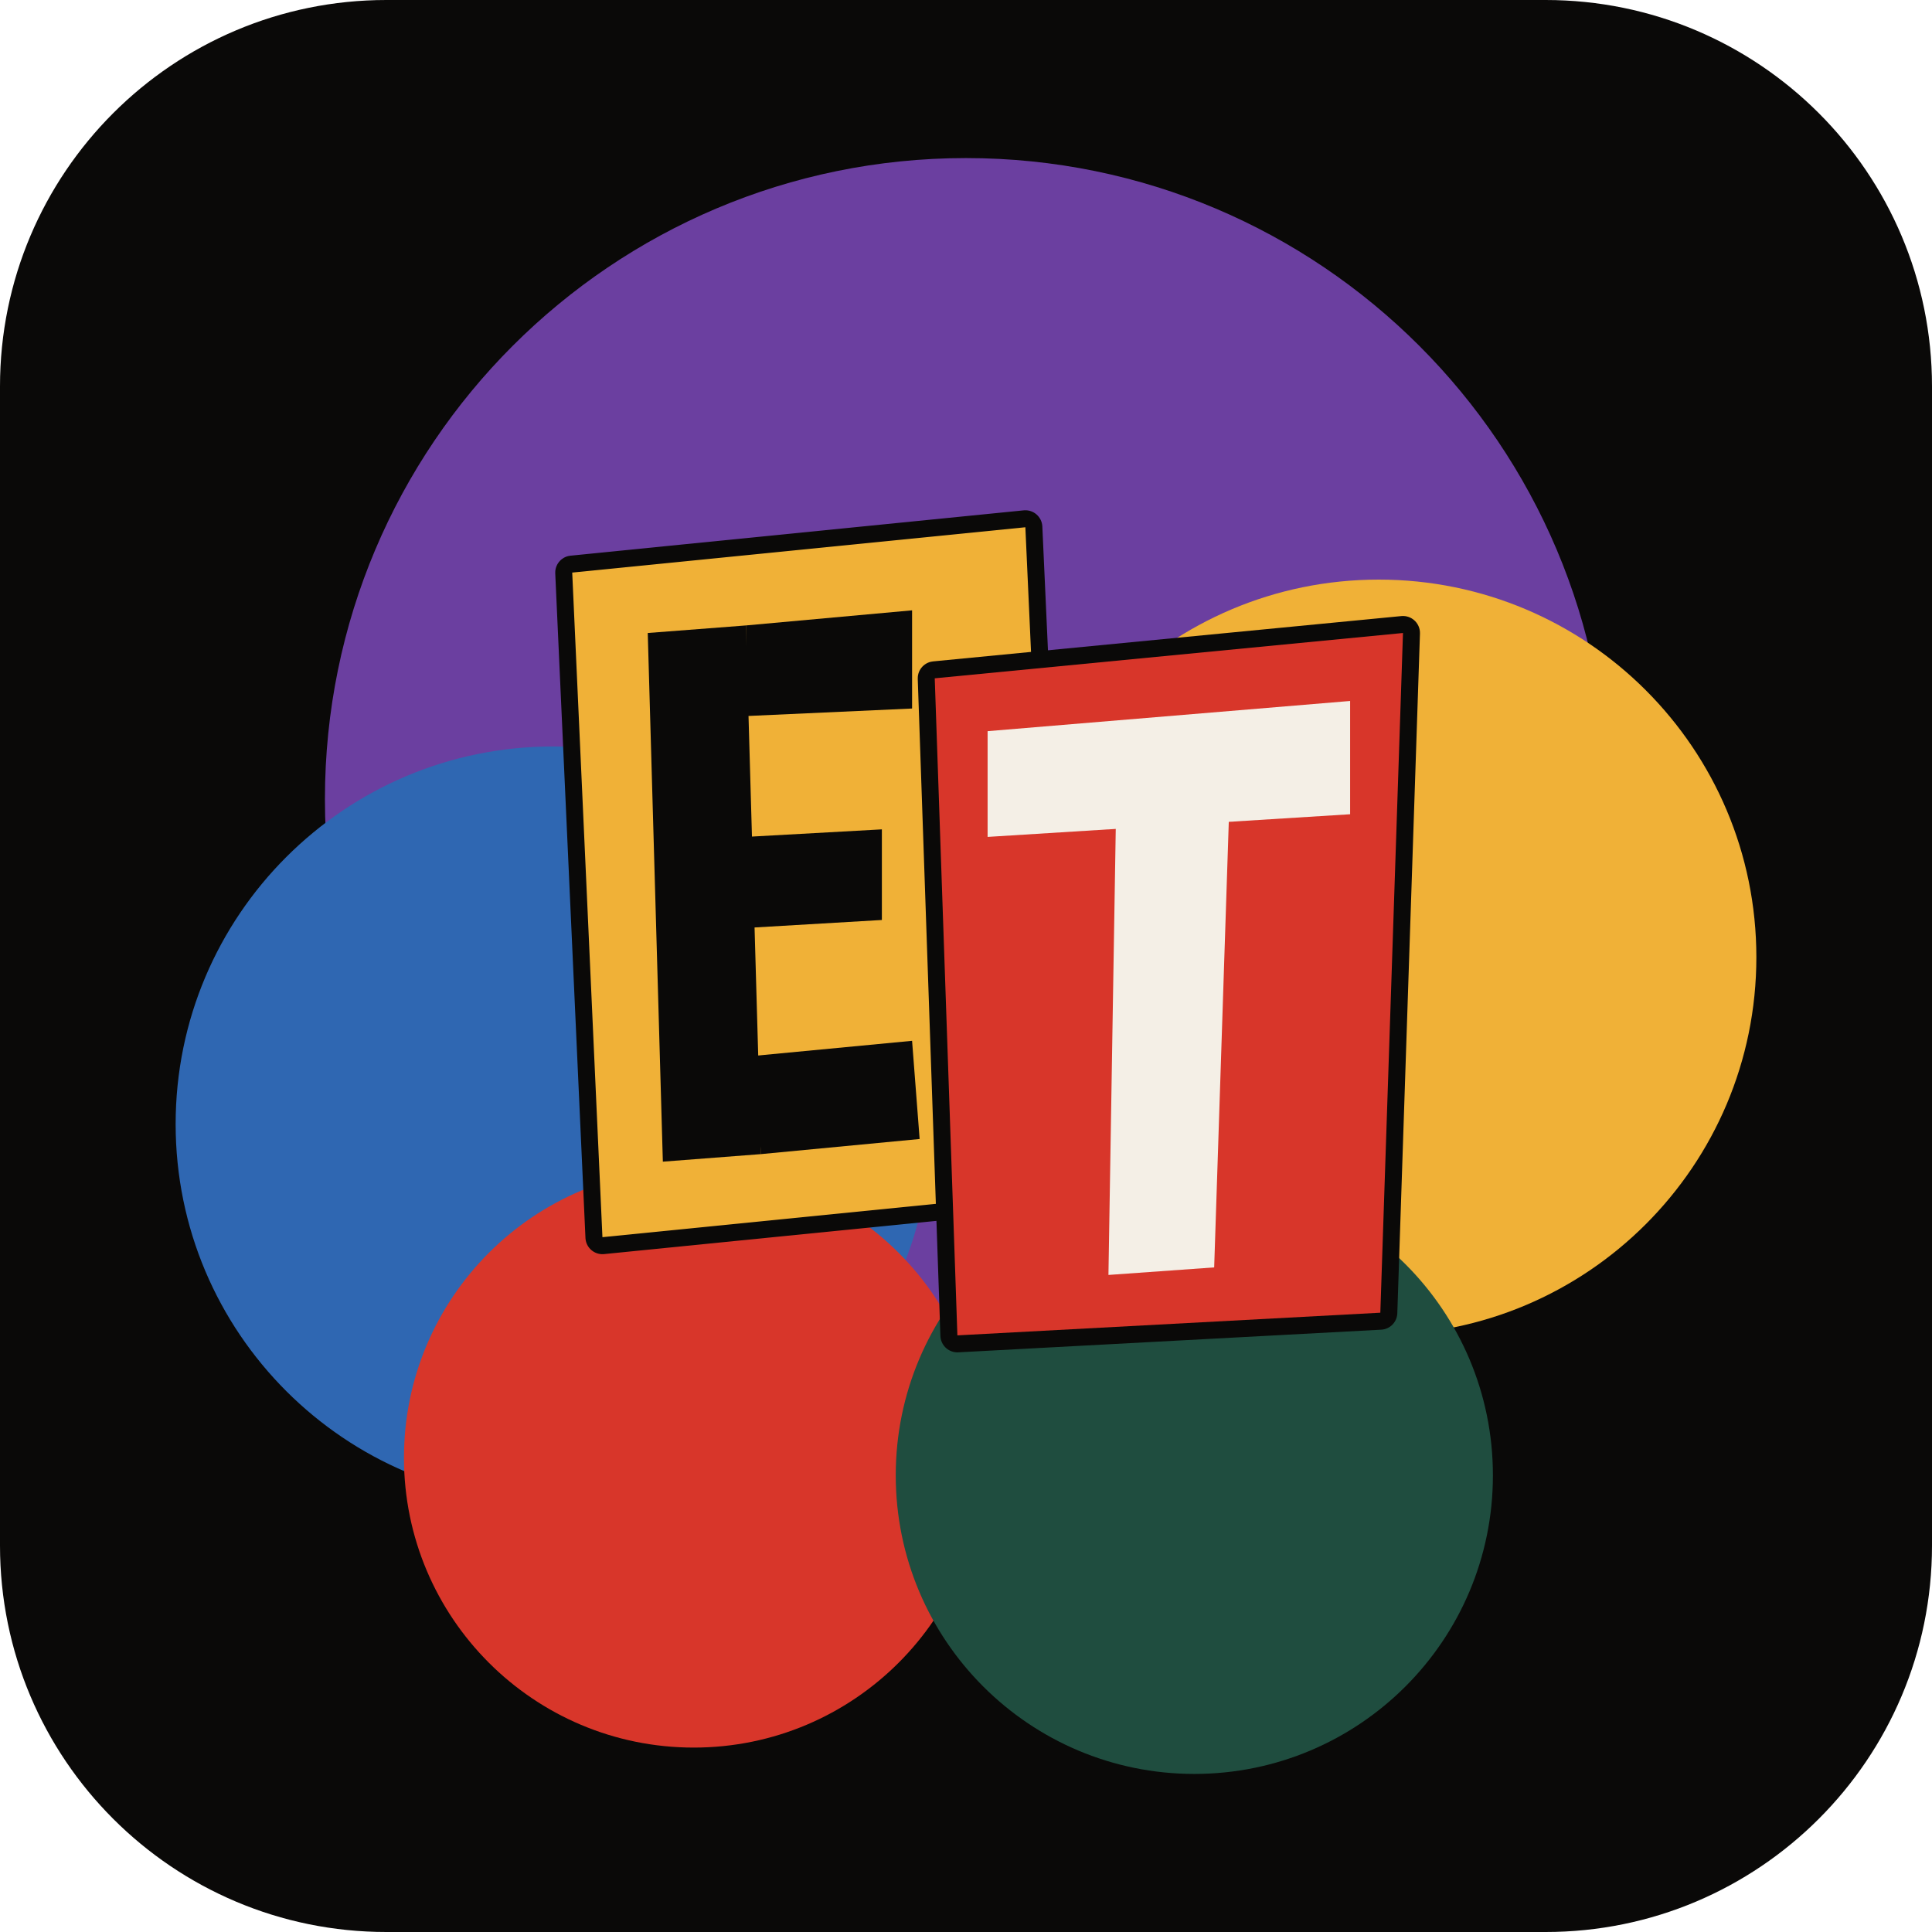
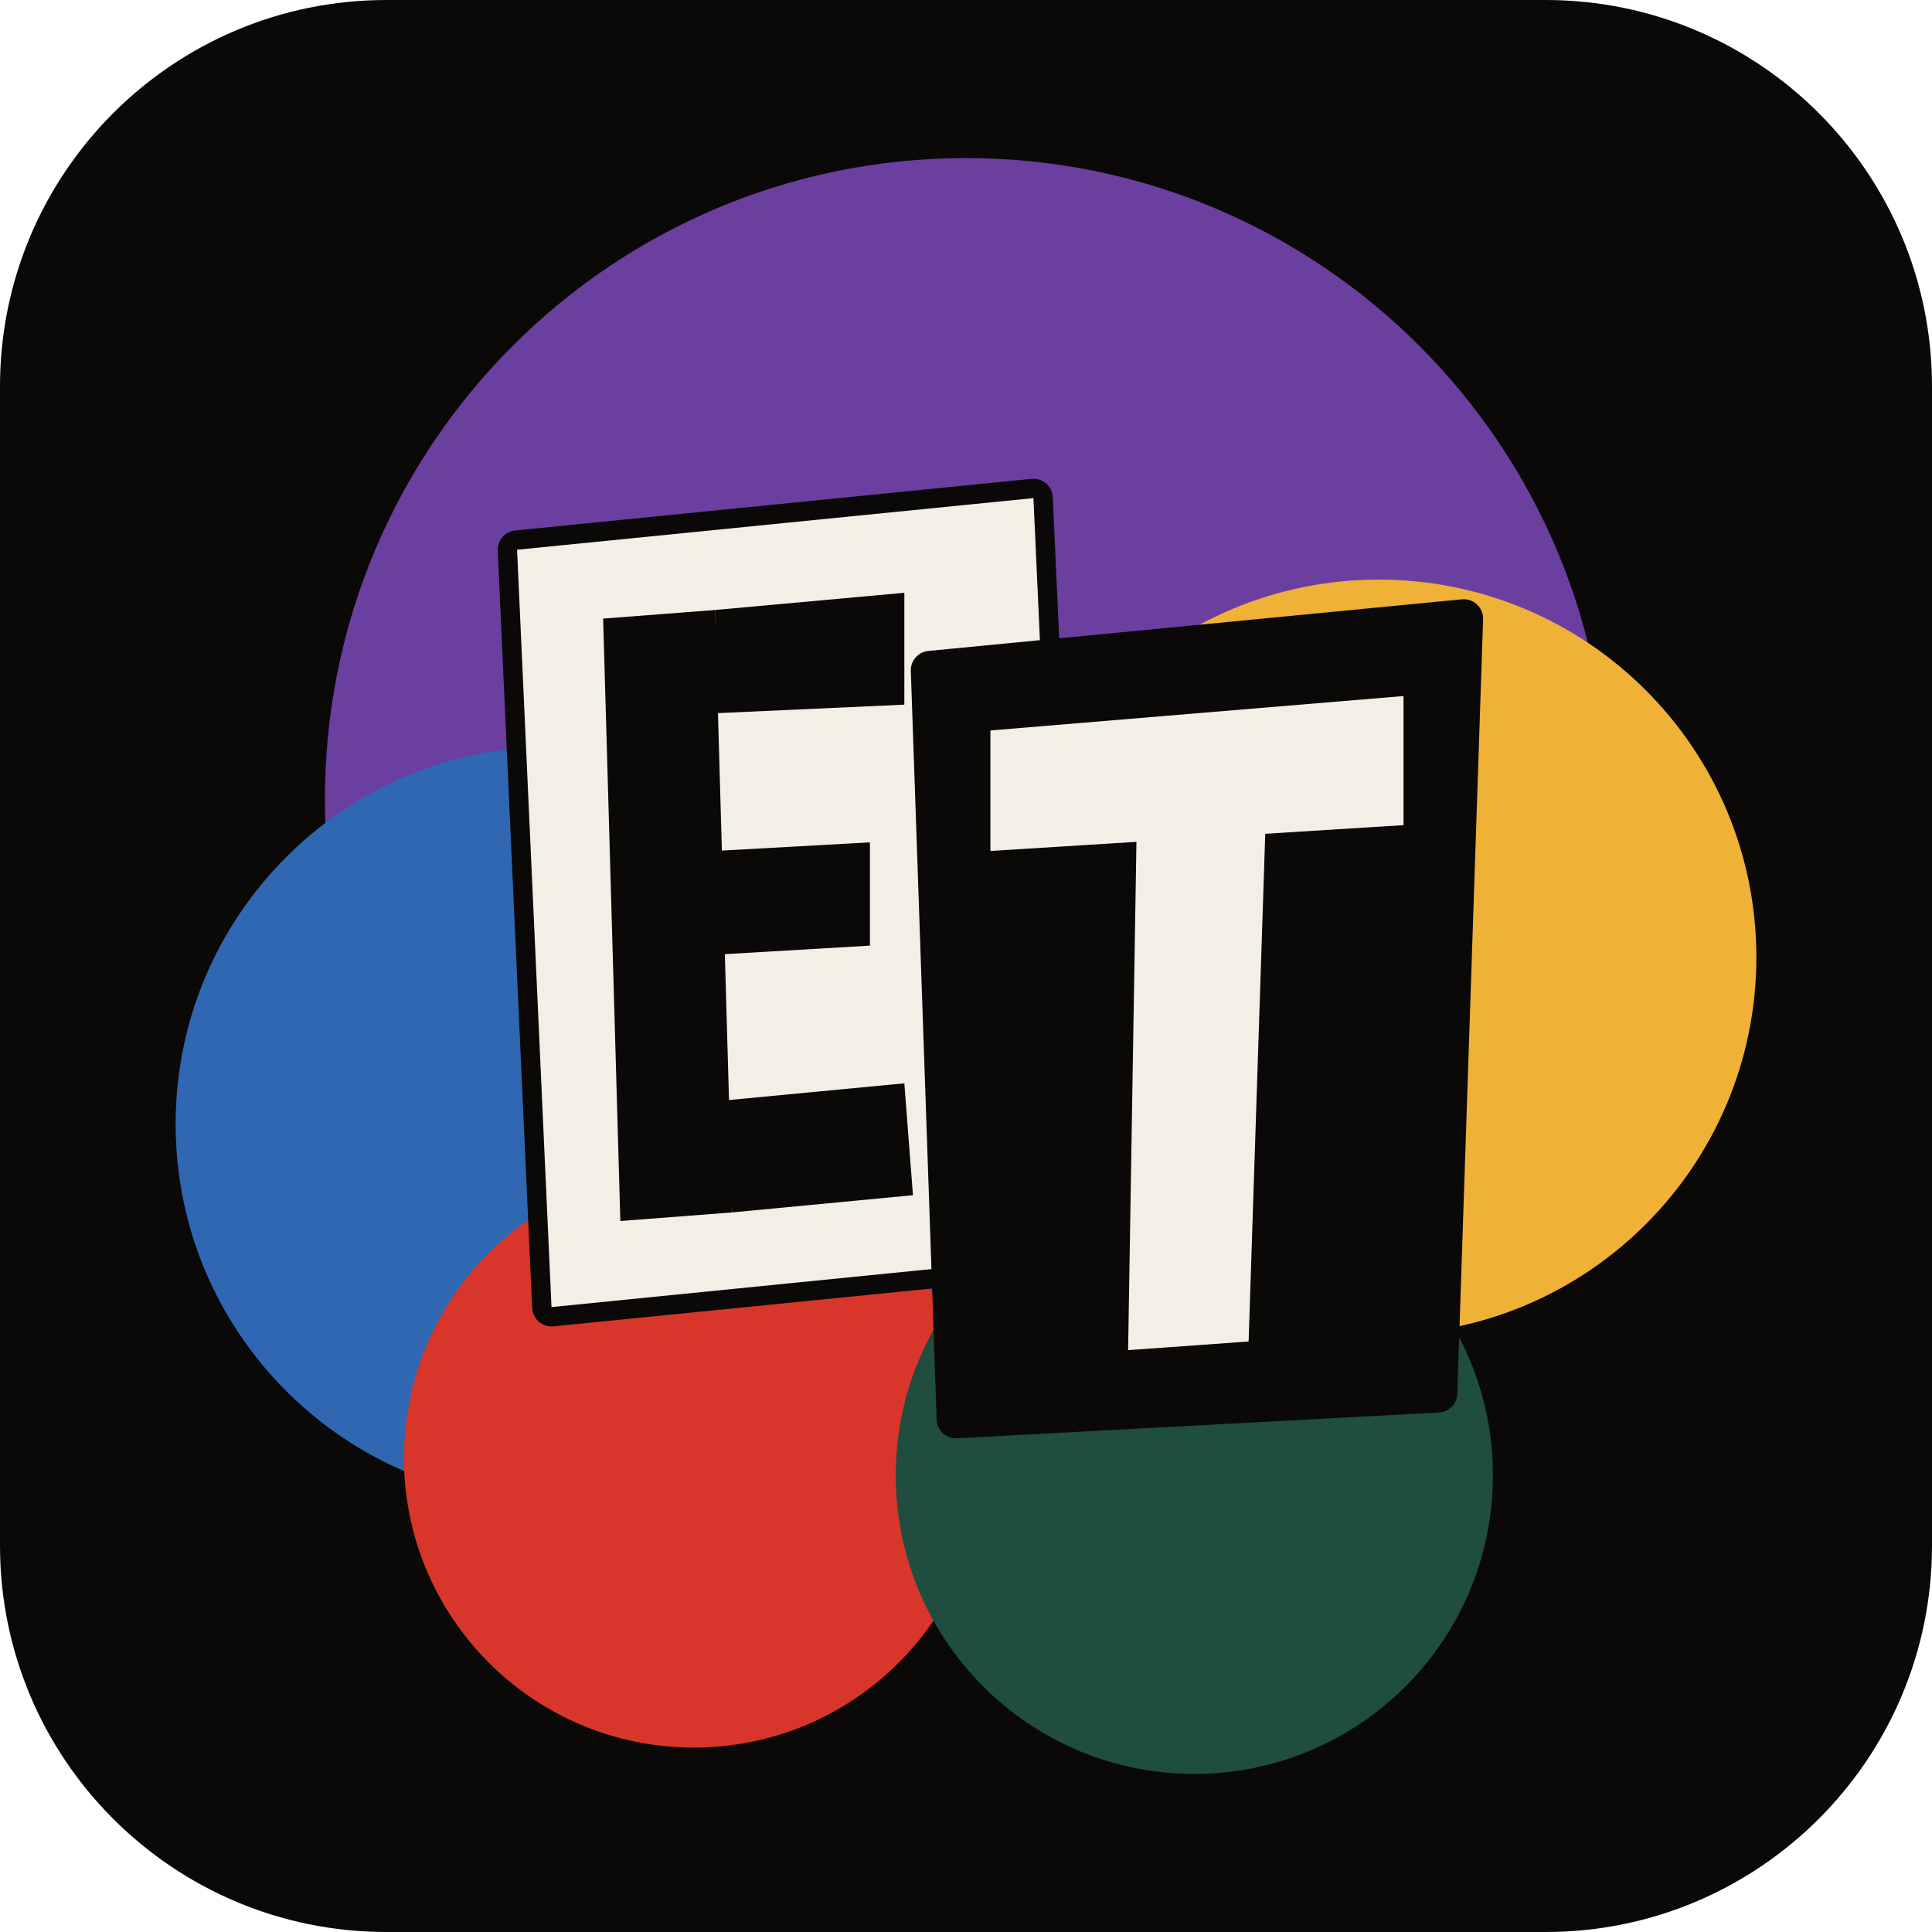
<svg xmlns="http://www.w3.org/2000/svg" width="512" height="512" viewBox="-20 -46 220 220">
  <rect x="-20" y="-46" width="220" height="220" rx="44" fill="#0A0908" />
  <circle cx="90" cy="45" r="73" fill="#6b3fa0" />
  <circle cx="43" cy="82" r="43" fill="#2f67b2" />
  <circle cx="137" cy="63" r="43" fill="#f0b137" />
  <circle cx="59" cy="120" r="33" fill="#d8362a" />
  <circle cx="116" cy="122" r="34" fill="#1f4d3f" />
-   <g transform="translate(40 2) scale(.86)">
+   <g transform="translate(33 -3) scale(.98)">
    <g>
-       <polygon points="6,20 66,14 70,102 10,108" fill="#f0b137" stroke="#0A0908" stroke-width="4.5" stroke-linejoin="round" paint-order="stroke" />
+       <polygon points="6,20 66,14 70,102 10,108" fill="#F4EFE6" stroke="#0A0908" stroke-width="4.5" stroke-linejoin="round" paint-order="stroke" />
      <polygon points="16,28 29,27 31,97 18,98" fill="#0A0908" />
      <polygon points="29,27 51,25 51,38 29,39" fill="#0A0908" />
      <polygon points="29,55 47,54 47,66 30,67" fill="#0A0908" />
      <polygon points="30,84 51,82 52,95 31,97" fill="#0A0908" />
    </g>
    <g>
-       <polygon points="54,34 116,28 113,118 57,121" fill="#d8362a" stroke="#0A0908" stroke-width="4.5" stroke-linejoin="round" paint-order="stroke" />
+       <polygon points="54,34 116,28 113,118 57,121" fill="#0A0908" stroke="#0A0908" stroke-width="4.5" stroke-linejoin="round" paint-order="stroke" />
      <polygon points="61,41 109,37 109,52 61,55" fill="#F4EFE6" />
      <polygon points="78,52 93,51 91,112 77,113" fill="#F4EFE6" />
    </g>
  </g>
</svg>
